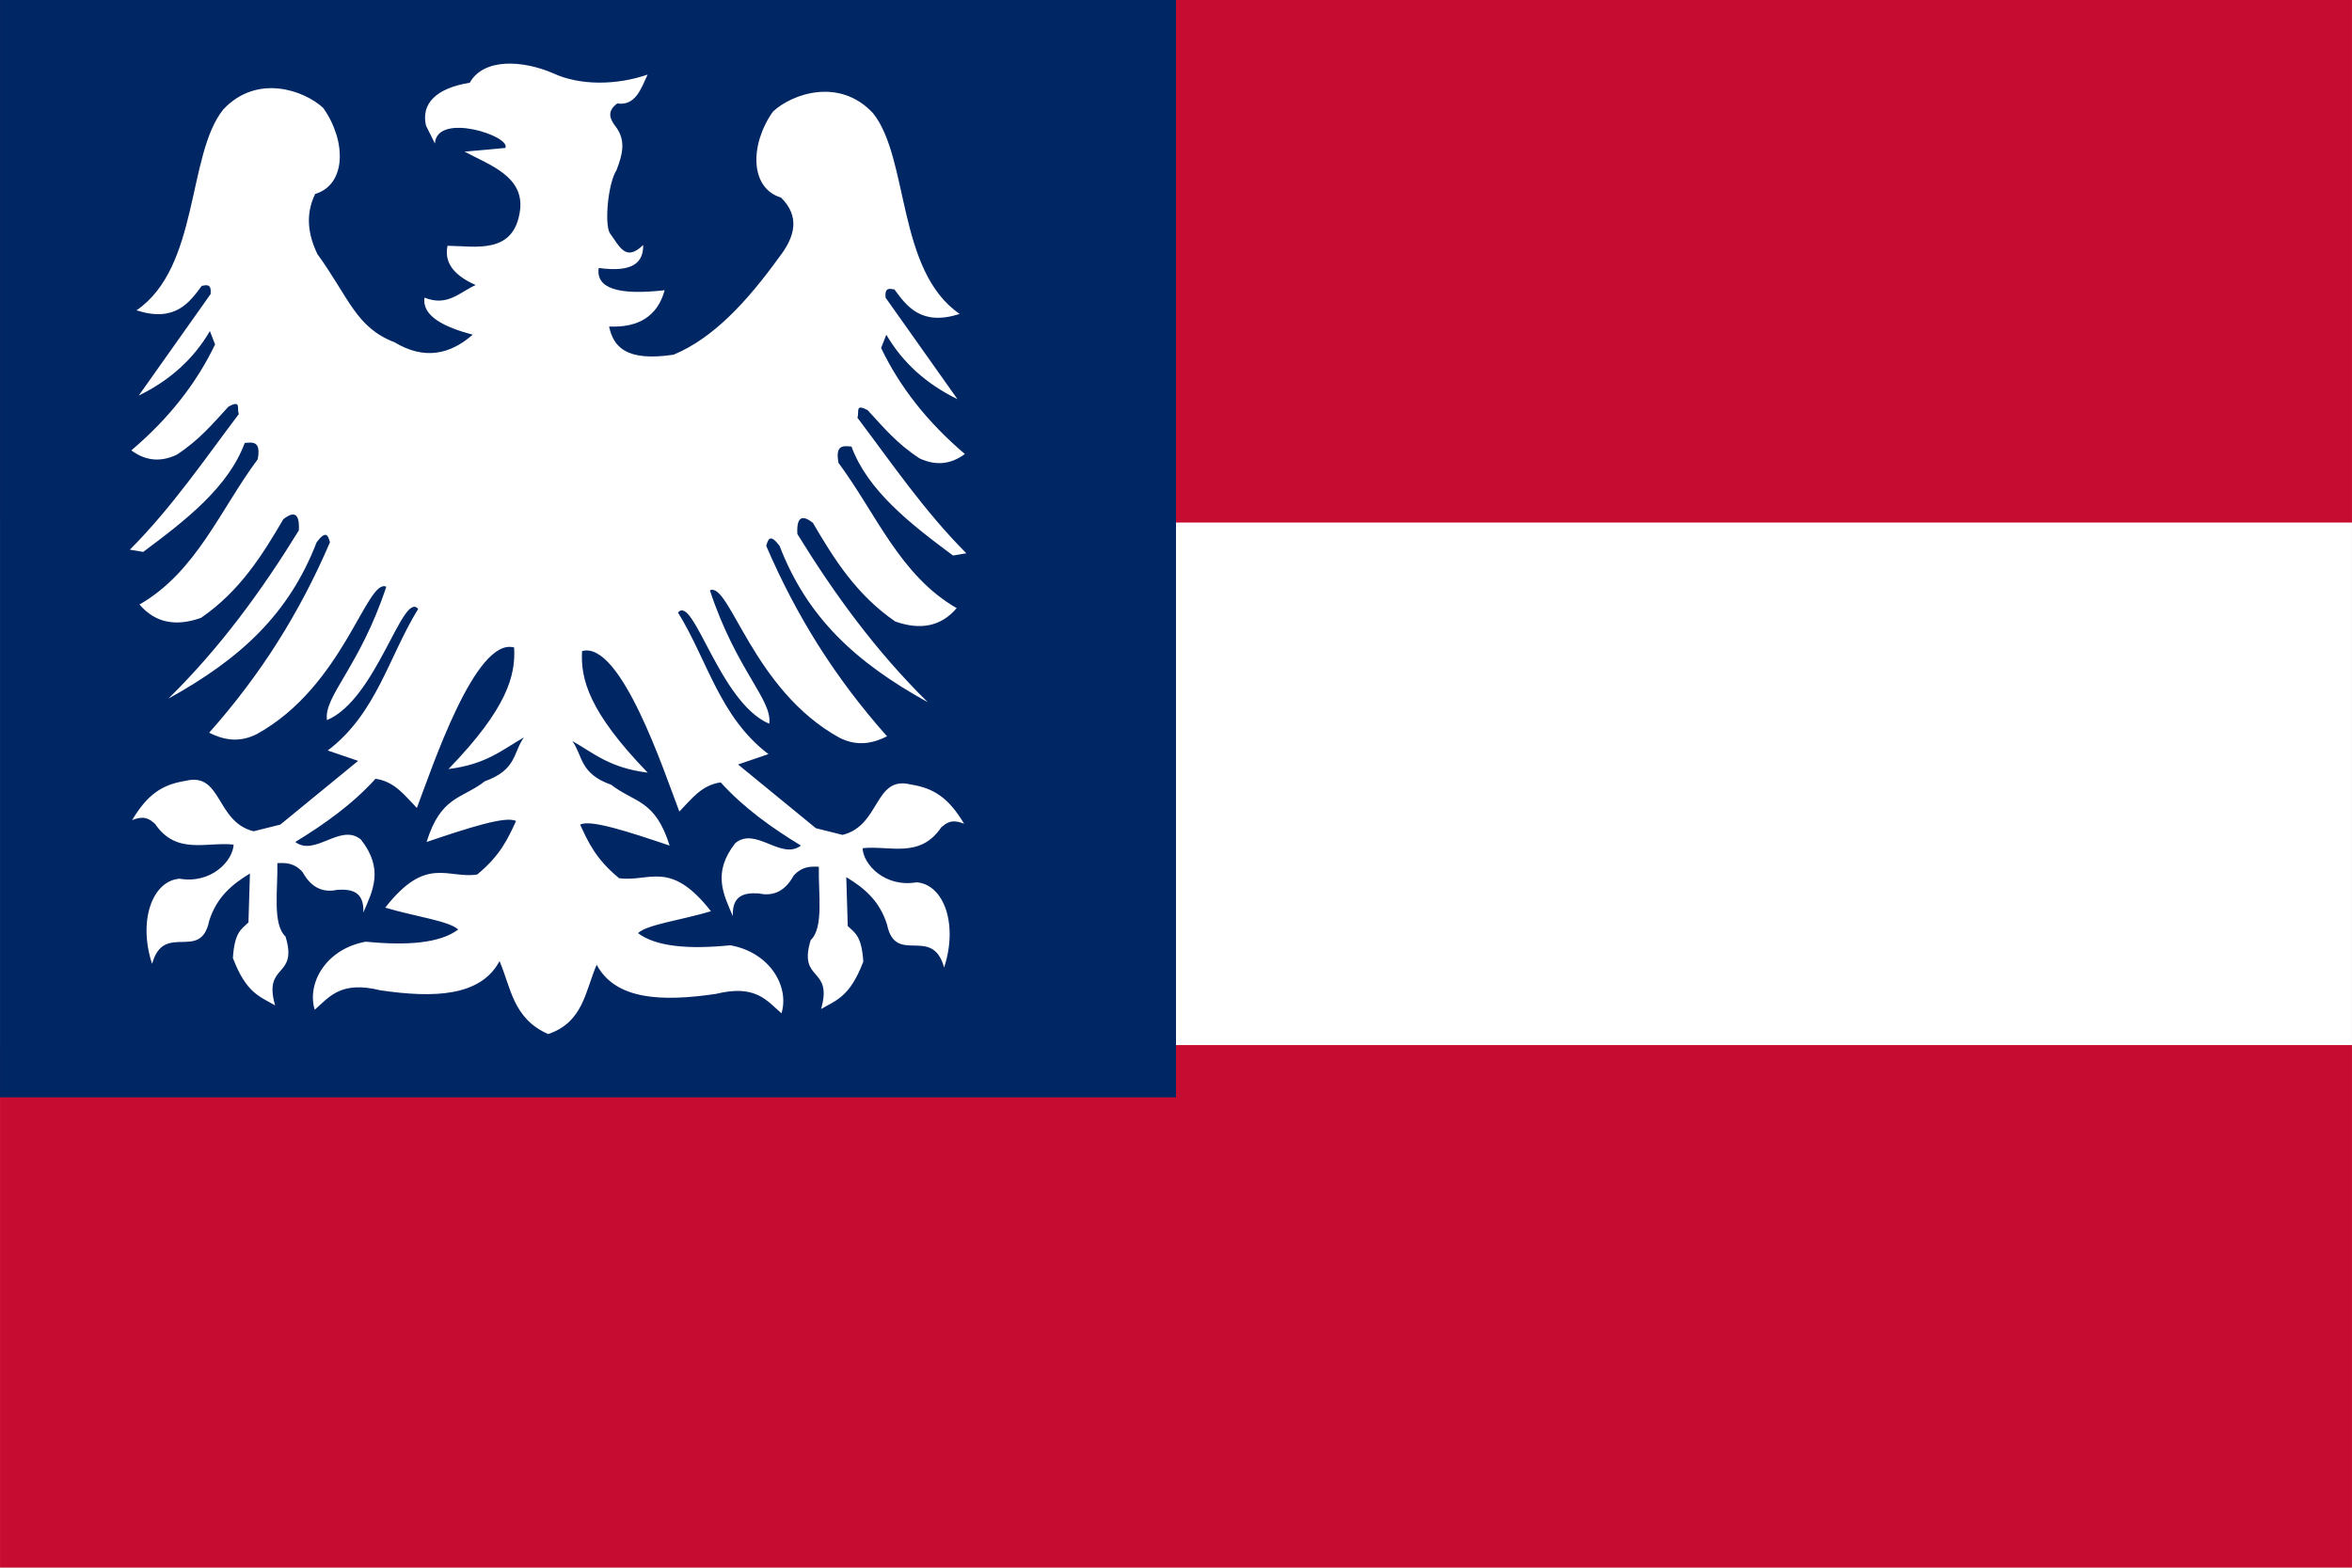
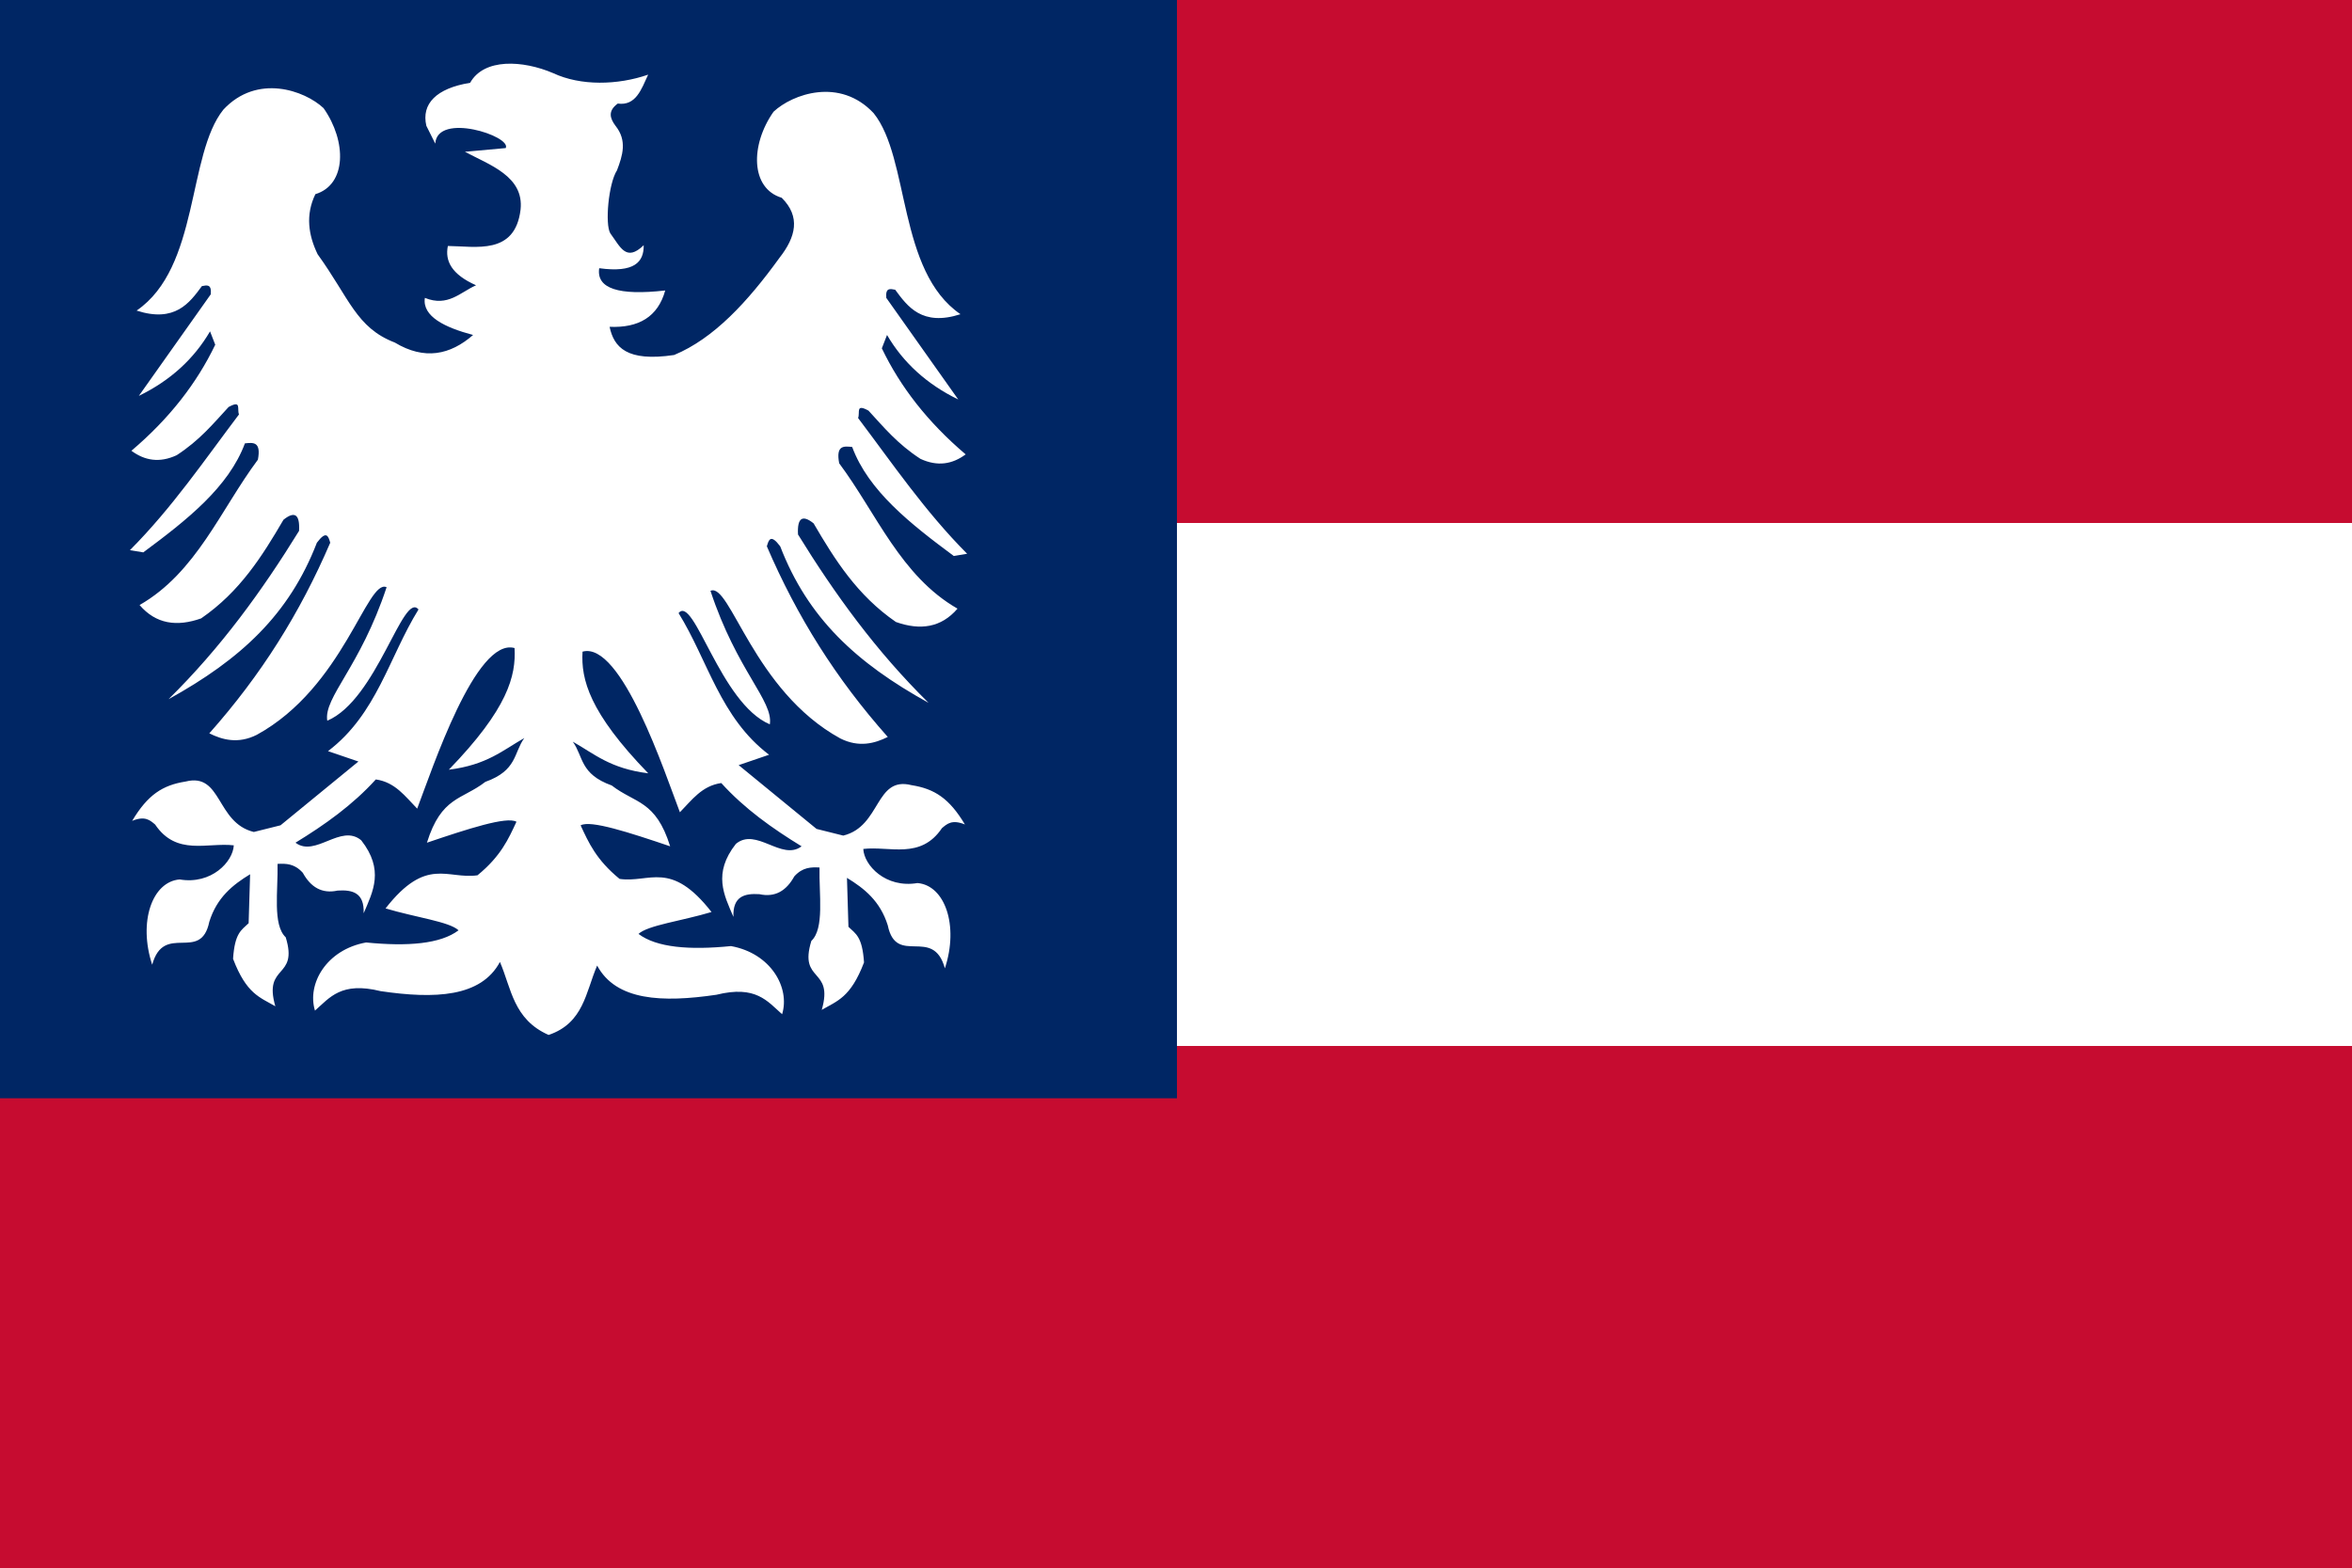
- <svg xmlns="http://www.w3.org/2000/svg" id="flag" style="height: 466.417px;">
+ <svg xmlns="http://www.w3.org/2000/svg" viewBox="0 0 699.047 466.031" id="flag" style="height: 466.417px;">
  <rect width="699.625" height="466.406" x="0" y="0" fill="rgb(198, 12, 48)" />
  <rect width="699.625" height="155.469" x="0" y="155.469" fill="rgb(255, 255, 255)" />
  <rect x="0" y="0" width="349.812" height="326.484" fill="rgb(0, 38, 100)" />
  <g transform="translate(163.2458,163.2421) rotate(0) scale(1.449317)">
    <path d="M -0.131,99.648 C 7.077,97.202 7.475,90.859 9.82,85.414 c 3.875,7.225 13.331,7.628 24.457,5.99 8.106,-2.005 10.44,1.319 13.476,3.993 1.67,-5.465 -2.322,-12.499 -10.482,-13.976 -8.568,0.852 -15.261,0.299 -18.967,-2.496 1.891,-1.779 8.814,-2.645 14.974,-4.492 -8.397,-10.749 -12.652,-5.904 -18.857,-6.793 -4.792,-3.922 -6.355,-7.455 -7.986,-10.981 1.986,-1.151 10.006,1.469 18.358,4.297 -2.955,-9.486 -7.182,-8.766 -11.979,-12.478 -6.551,-2.347 -5.781,-5.913 -7.986,-8.984 4.415,2.493 7.645,5.513 15.473,6.489 -12.111,-12.497 -13.805,-19.281 -13.476,-24.956 7.98,-2.21 16.893,24.92 19.965,32.942 2.441,-2.481 4.506,-5.432 8.485,-5.99 4.779,5.275 10.484,9.314 16.471,12.977 -4.086,3.08 -9.288,-3.981 -13.476,-0.499 -4.756,6.071 -2.435,10.477 -0.499,14.974 -0.169,-4.228 2.285,-4.85 5.33,-4.657 3.24,0.712 5.531,-0.714 7.15,-3.651 1.724,-1.909 3.448,-1.903 5.172,-1.825 -0.123,5.517 1.046,12.511 -1.673,15.06 -2.66,8.639 4.656,5.39 2.13,14.148 3.143,-1.839 5.914,-2.493 8.671,-9.736 -0.356,-5.305 -1.684,-5.847 -3.195,-7.302 l -0.304,-10.04 c 3.561,2.164 6.811,4.764 8.367,9.736 1.747,8.514 9.298,0.049 11.714,8.823 2.901,-8.817 -0.012,-17.043 -5.629,-17.494 -6.533,1.105 -10.945,-3.646 -11.105,-6.998 5.443,-0.63 11.75,2.227 16.125,-4.259 1.056,-0.899 2.08,-1.837 4.716,-0.761 -3.187,-5.34 -6.229,-7.319 -10.953,-8.063 -7.519,-1.903 -6.207,8.436 -13.995,10.344 l -5.476,-1.369 -15.973,-13.083 6.237,-2.13 c -10.022,-7.593 -12.518,-19.291 -18.559,-29.056 3.171,-3.857 8.508,18.498 18.711,22.819 0.761,-4.817 -6.744,-10.953 -12.17,-27.382 4.003,-1.874 8.773,20.486 26.622,30.273 3.843,1.932 7.109,1.006 9.736,-0.304 -10.659,-12.003 -18.591,-24.664 -24.796,-39.096 0.378,-1.337 0.775,-2.627 2.738,0 5.671,14.7 15.567,23.892 30.425,32.098 -10.761,-10.593 -19.246,-22.323 -26.774,-34.532 -0.19,-3.479 0.951,-4.076 3.195,-2.282 4.354,7.452 8.946,14.772 16.886,20.233 4.974,1.766 9.274,1.171 12.626,-2.738 -11.66,-6.691 -16.585,-19.506 -24.264,-29.816 -0.715,-3.787 1.009,-3.508 2.662,-3.347 3.341,9 11.927,15.751 20.841,22.362 l 2.738,-0.456 c -8.644,-8.684 -15.232,-18.397 -22.362,-27.839 0.446,-1.153 -0.58,-3.009 2.13,-1.521 3.172,3.441 5.941,6.831 10.649,9.888 3.525,1.639 6.565,1.096 9.28,-0.913 -7.812,-6.627 -13.434,-13.91 -17.19,-21.754 l 1.065,-2.738 c 3.275,5.607 8.084,10.062 14.604,13.235 l -14.756,-20.841 c -0.204,-2.182 0.849,-1.851 1.825,-1.673 2.534,3.445 5.515,7.561 13.387,5.02 -12.929,-8.862 -10.344,-31.946 -17.799,-41.226 -6.919,-7.423 -16.656,-3.939 -20.537,-0.304 -4.804,6.84 -4.722,15.724 1.673,17.646 3.914,3.881 2.911,8.036 -0.456,12.322 -6.521,9.022 -13.467,16.556 -21.602,19.928 -9.735,1.461 -12.345,-1.613 -13.235,-5.781 5.959,0.259 9.911,-2.036 11.409,-7.454 -9.526,1.085 -14.155,-0.376 -13.539,-4.564 7.223,0.983 9.172,-1.258 9.127,-4.716 -3.627,3.503 -4.789,0.342 -6.846,-2.434 -1.125,-1.863 -0.382,-10.233 1.369,-12.931 1.152,-3.042 2.124,-6.085 -0.304,-9.127 -1.14,-1.521 -1.622,-3.042 0.456,-4.564 3.739,0.512 4.842,-2.929 6.237,-5.933 -6.287,2.175 -13.832,2.333 -19.472,-0.304 -6.233,-2.668 -14.198,-3.103 -17.038,1.978 -6.954,1.128 -10.03,4.329 -8.975,8.823 l 1.825,3.651 c 0.418,-6.517 15.719,-1.514 14.452,0.913 l -8.367,0.761 c 5.055,2.703 12.157,5.033 11.409,11.866 -1.132,9.389 -9.186,7.511 -14.908,7.454 -0.622,3.052 0.736,5.821 5.781,8.063 -3.246,1.431 -5.765,4.498 -10.497,2.586 -0.574,3.825 4.154,6.086 9.888,7.606 -4.687,4.098 -9.97,5.219 -16.057,1.551 -7.915,-3.038 -9.306,-9.091 -15.827,-18.113 -1.886,-3.916 -2.519,-8.07 -0.456,-12.322 6.395,-1.922 6.478,-10.807 1.673,-17.646 -3.881,-3.635 -13.618,-7.118 -20.537,0.304 -7.454,9.28 -4.87,32.363 -17.799,41.226 7.872,2.541 10.853,-1.575 13.387,-5.02 0.976,-0.178 2.029,-0.508 1.826,1.673 l -14.756,20.841 c 6.52,-3.173 11.329,-7.628 14.604,-13.235 l 1.065,2.738 c -3.756,7.844 -9.378,15.127 -17.19,21.754 2.714,2.008 5.754,2.552 9.28,0.913 4.707,-3.057 7.476,-6.447 10.649,-9.888 2.71,-1.488 1.684,0.368 2.13,1.521 -7.13,9.442 -13.718,19.154 -22.362,27.839 l 2.738,0.456 c 8.914,-6.611 17.5,-13.363 20.841,-22.362 1.653,-0.161 3.377,-0.44 2.662,3.347 -7.679,10.311 -12.604,23.125 -24.264,29.816 3.353,3.909 7.652,4.504 12.626,2.738 7.94,-5.46 12.531,-12.781 16.886,-20.233 2.244,-1.794 3.384,-1.197 3.195,2.282 -7.528,12.209 -16.013,23.939 -26.774,34.532 14.858,-8.206 24.754,-17.398 30.425,-32.098 1.964,-2.627 2.36,-1.337 2.738,0 -6.206,14.432 -14.137,27.093 -24.796,39.096 2.627,1.31 5.893,2.237 9.736,0.304 17.849,-9.787 22.619,-32.147 26.622,-30.273 -5.426,16.429 -12.931,22.565 -12.17,27.382 10.204,-4.321 15.54,-26.675 18.711,-22.819 -6.041,9.765 -8.538,21.462 -18.559,29.056 l 6.237,2.13 -15.973,13.083 -5.476,1.369 c -7.788,-1.908 -6.476,-12.247 -13.995,-10.344 -4.724,0.743 -7.766,2.722 -10.953,8.063 2.636,-1.077 3.66,-0.138 4.716,0.761 4.376,6.487 10.682,3.63 16.125,4.259 -0.16,3.352 -4.572,8.102 -11.105,6.998 -5.617,0.451 -8.53,8.677 -5.629,17.494 2.415,-8.774 9.966,-0.309 11.714,-8.823 1.556,-4.972 4.806,-7.572 8.367,-9.736 l -0.304,10.04 c -1.511,1.455 -2.839,1.997 -3.195,7.302 2.757,7.243 5.528,7.897 8.671,9.736 -2.526,-8.758 4.789,-5.509 2.13,-14.148 -2.72,-2.55 -1.551,-9.543 -1.673,-15.06 1.724,-0.078 3.448,-0.083 5.172,1.825 1.619,2.937 3.909,4.363 7.15,3.651 3.046,-0.192 5.499,0.43 5.33,4.657 1.936,-4.497 4.257,-8.903 -0.499,-14.974 -4.188,-3.482 -9.39,3.58 -13.476,0.499 5.988,-3.663 11.693,-7.703 16.471,-12.977 3.979,0.558 6.045,3.508 8.485,5.99 3.072,-8.023 11.985,-35.153 19.965,-32.942 0.328,5.675 -1.366,12.46 -13.476,24.956 7.828,-0.976 11.058,-3.996 15.473,-6.489 -2.205,3.071 -1.435,6.638 -7.986,8.984 -4.797,3.713 -9.024,2.993 -11.979,12.478 8.352,-2.828 16.372,-5.448 18.358,-4.297 -1.631,3.525 -3.195,7.059 -7.986,10.981 -6.206,0.889 -10.461,-3.956 -18.857,6.793 6.16,1.848 13.082,2.713 14.974,4.492 -3.706,2.794 -10.399,3.348 -18.967,2.496 -8.16,1.476 -12.152,8.51 -10.482,13.976 3.037,-2.674 5.37,-5.998 13.476,-3.993 11.126,1.638 20.583,1.235 24.457,-5.99 2.346,5.444 2.744,11.788 9.983,14.974 l 0,0 z" fill="rgb(255, 255, 255)" />
  </g>
</svg>
